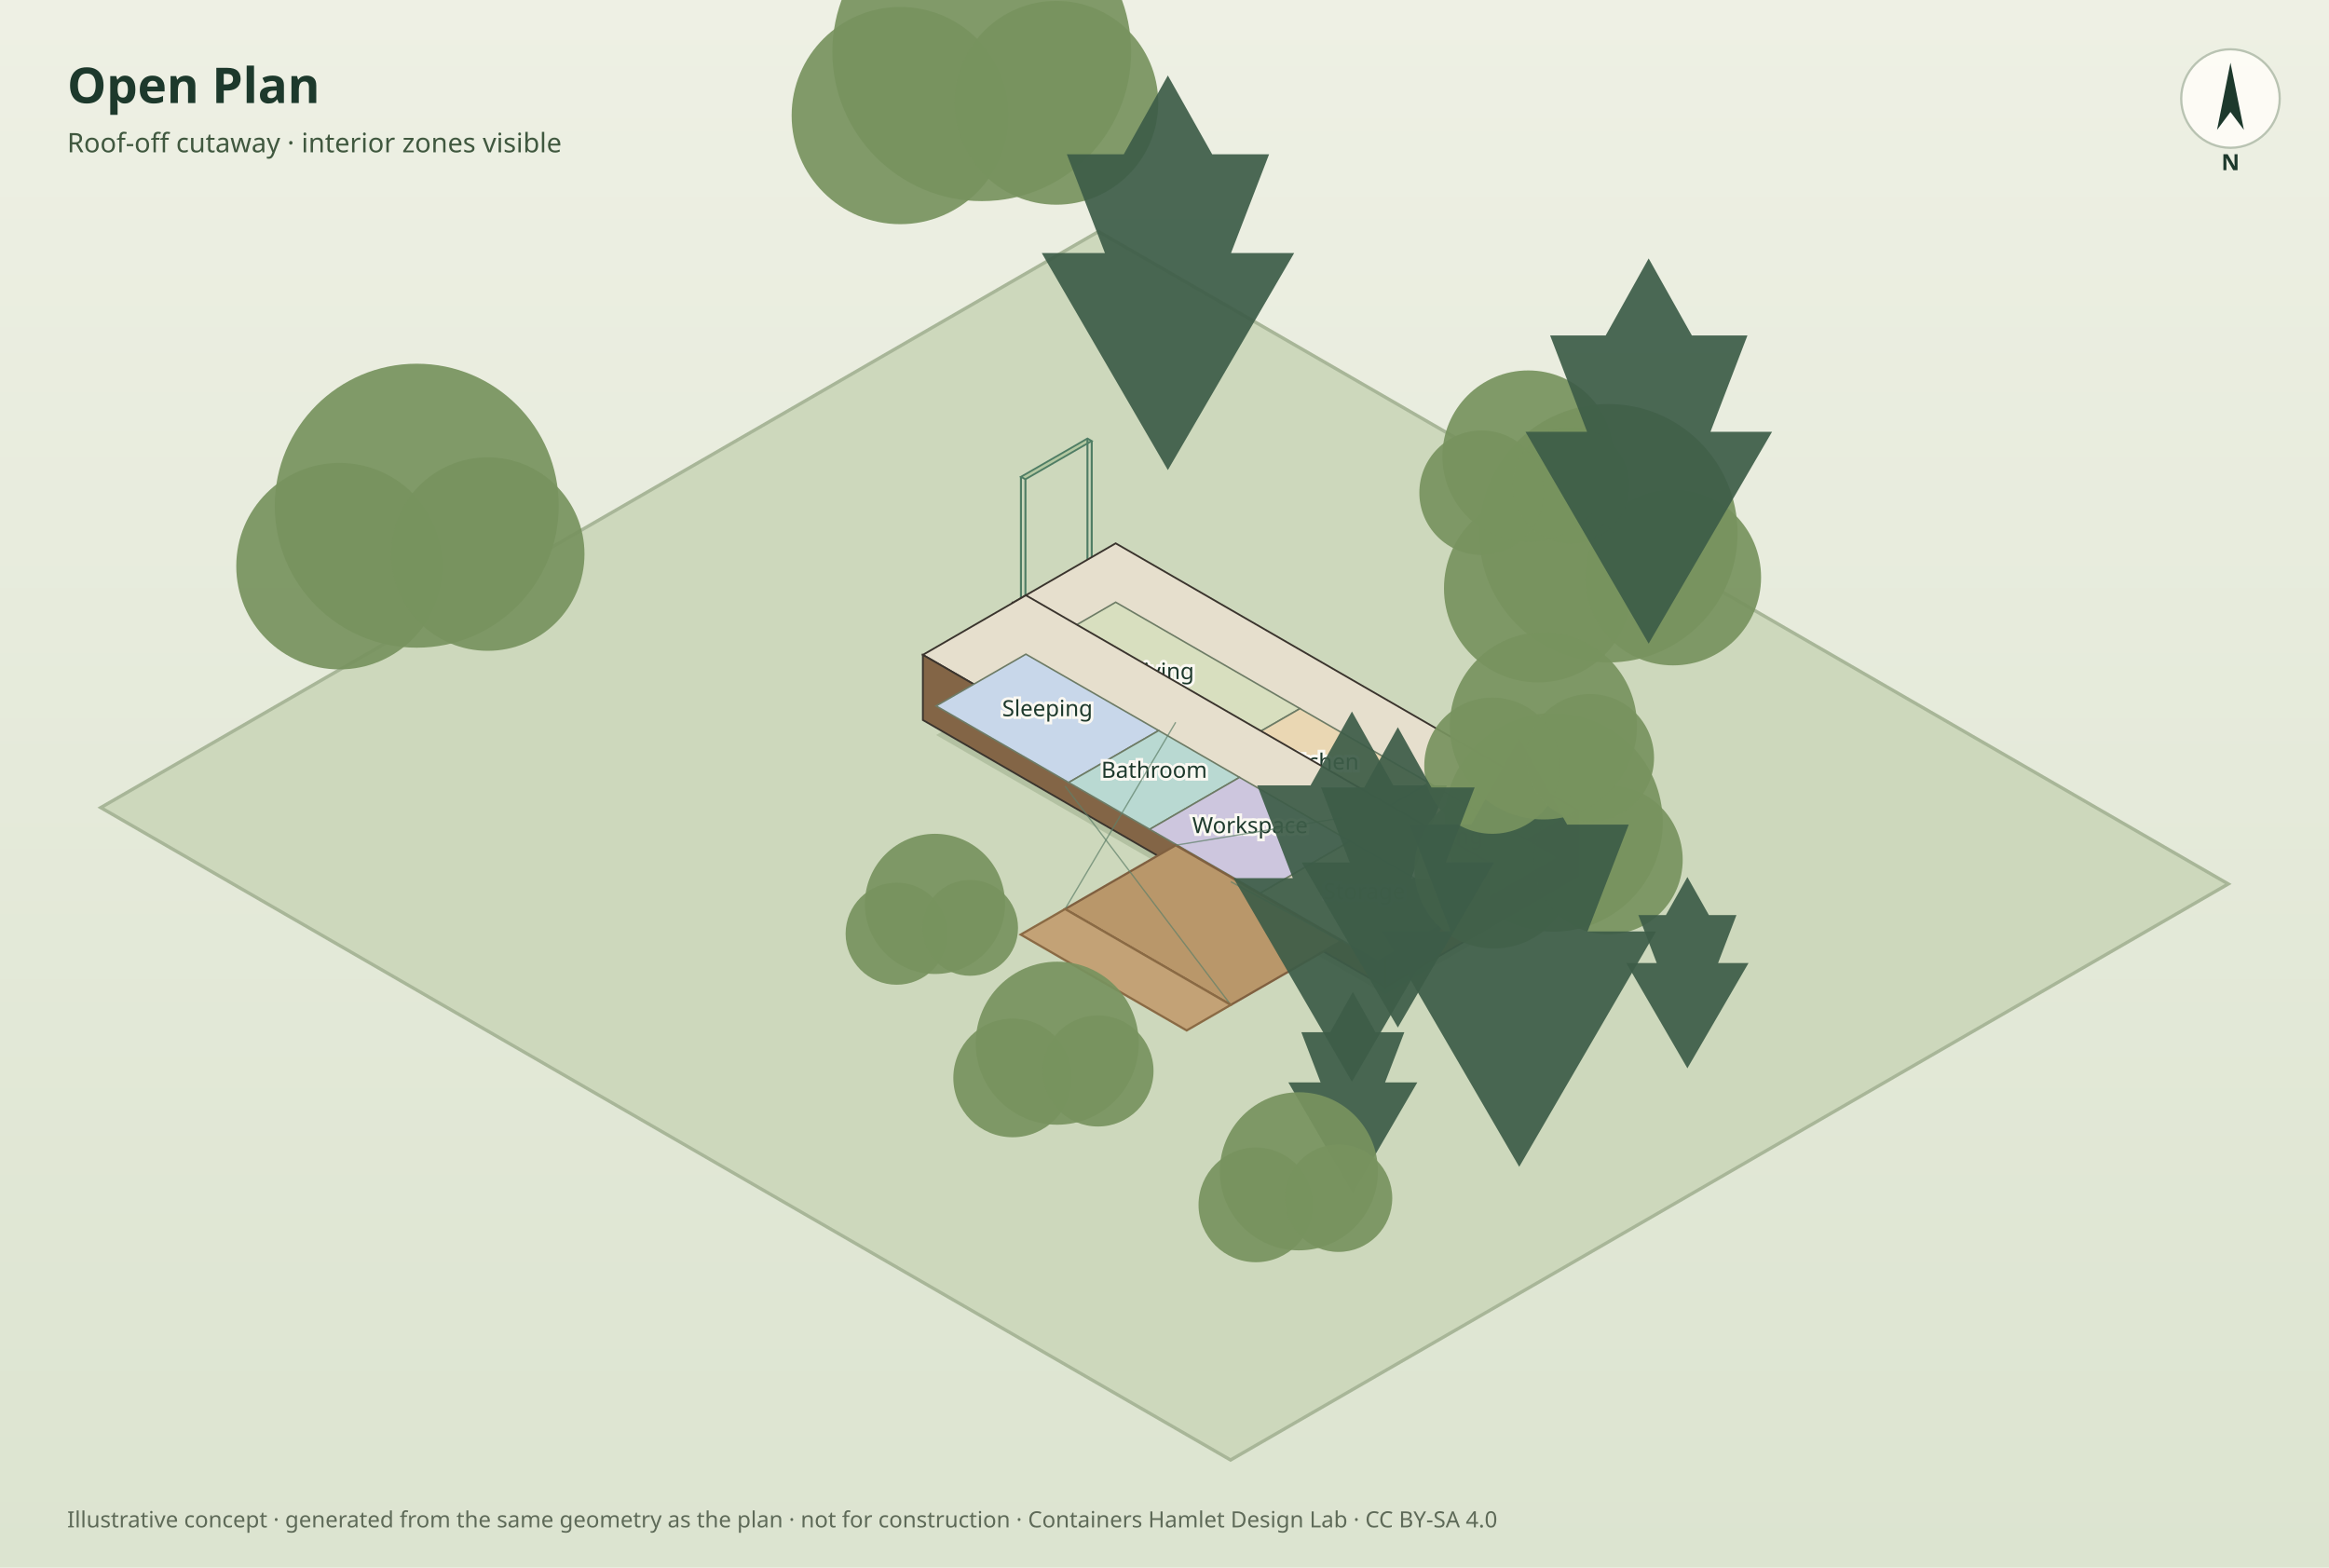
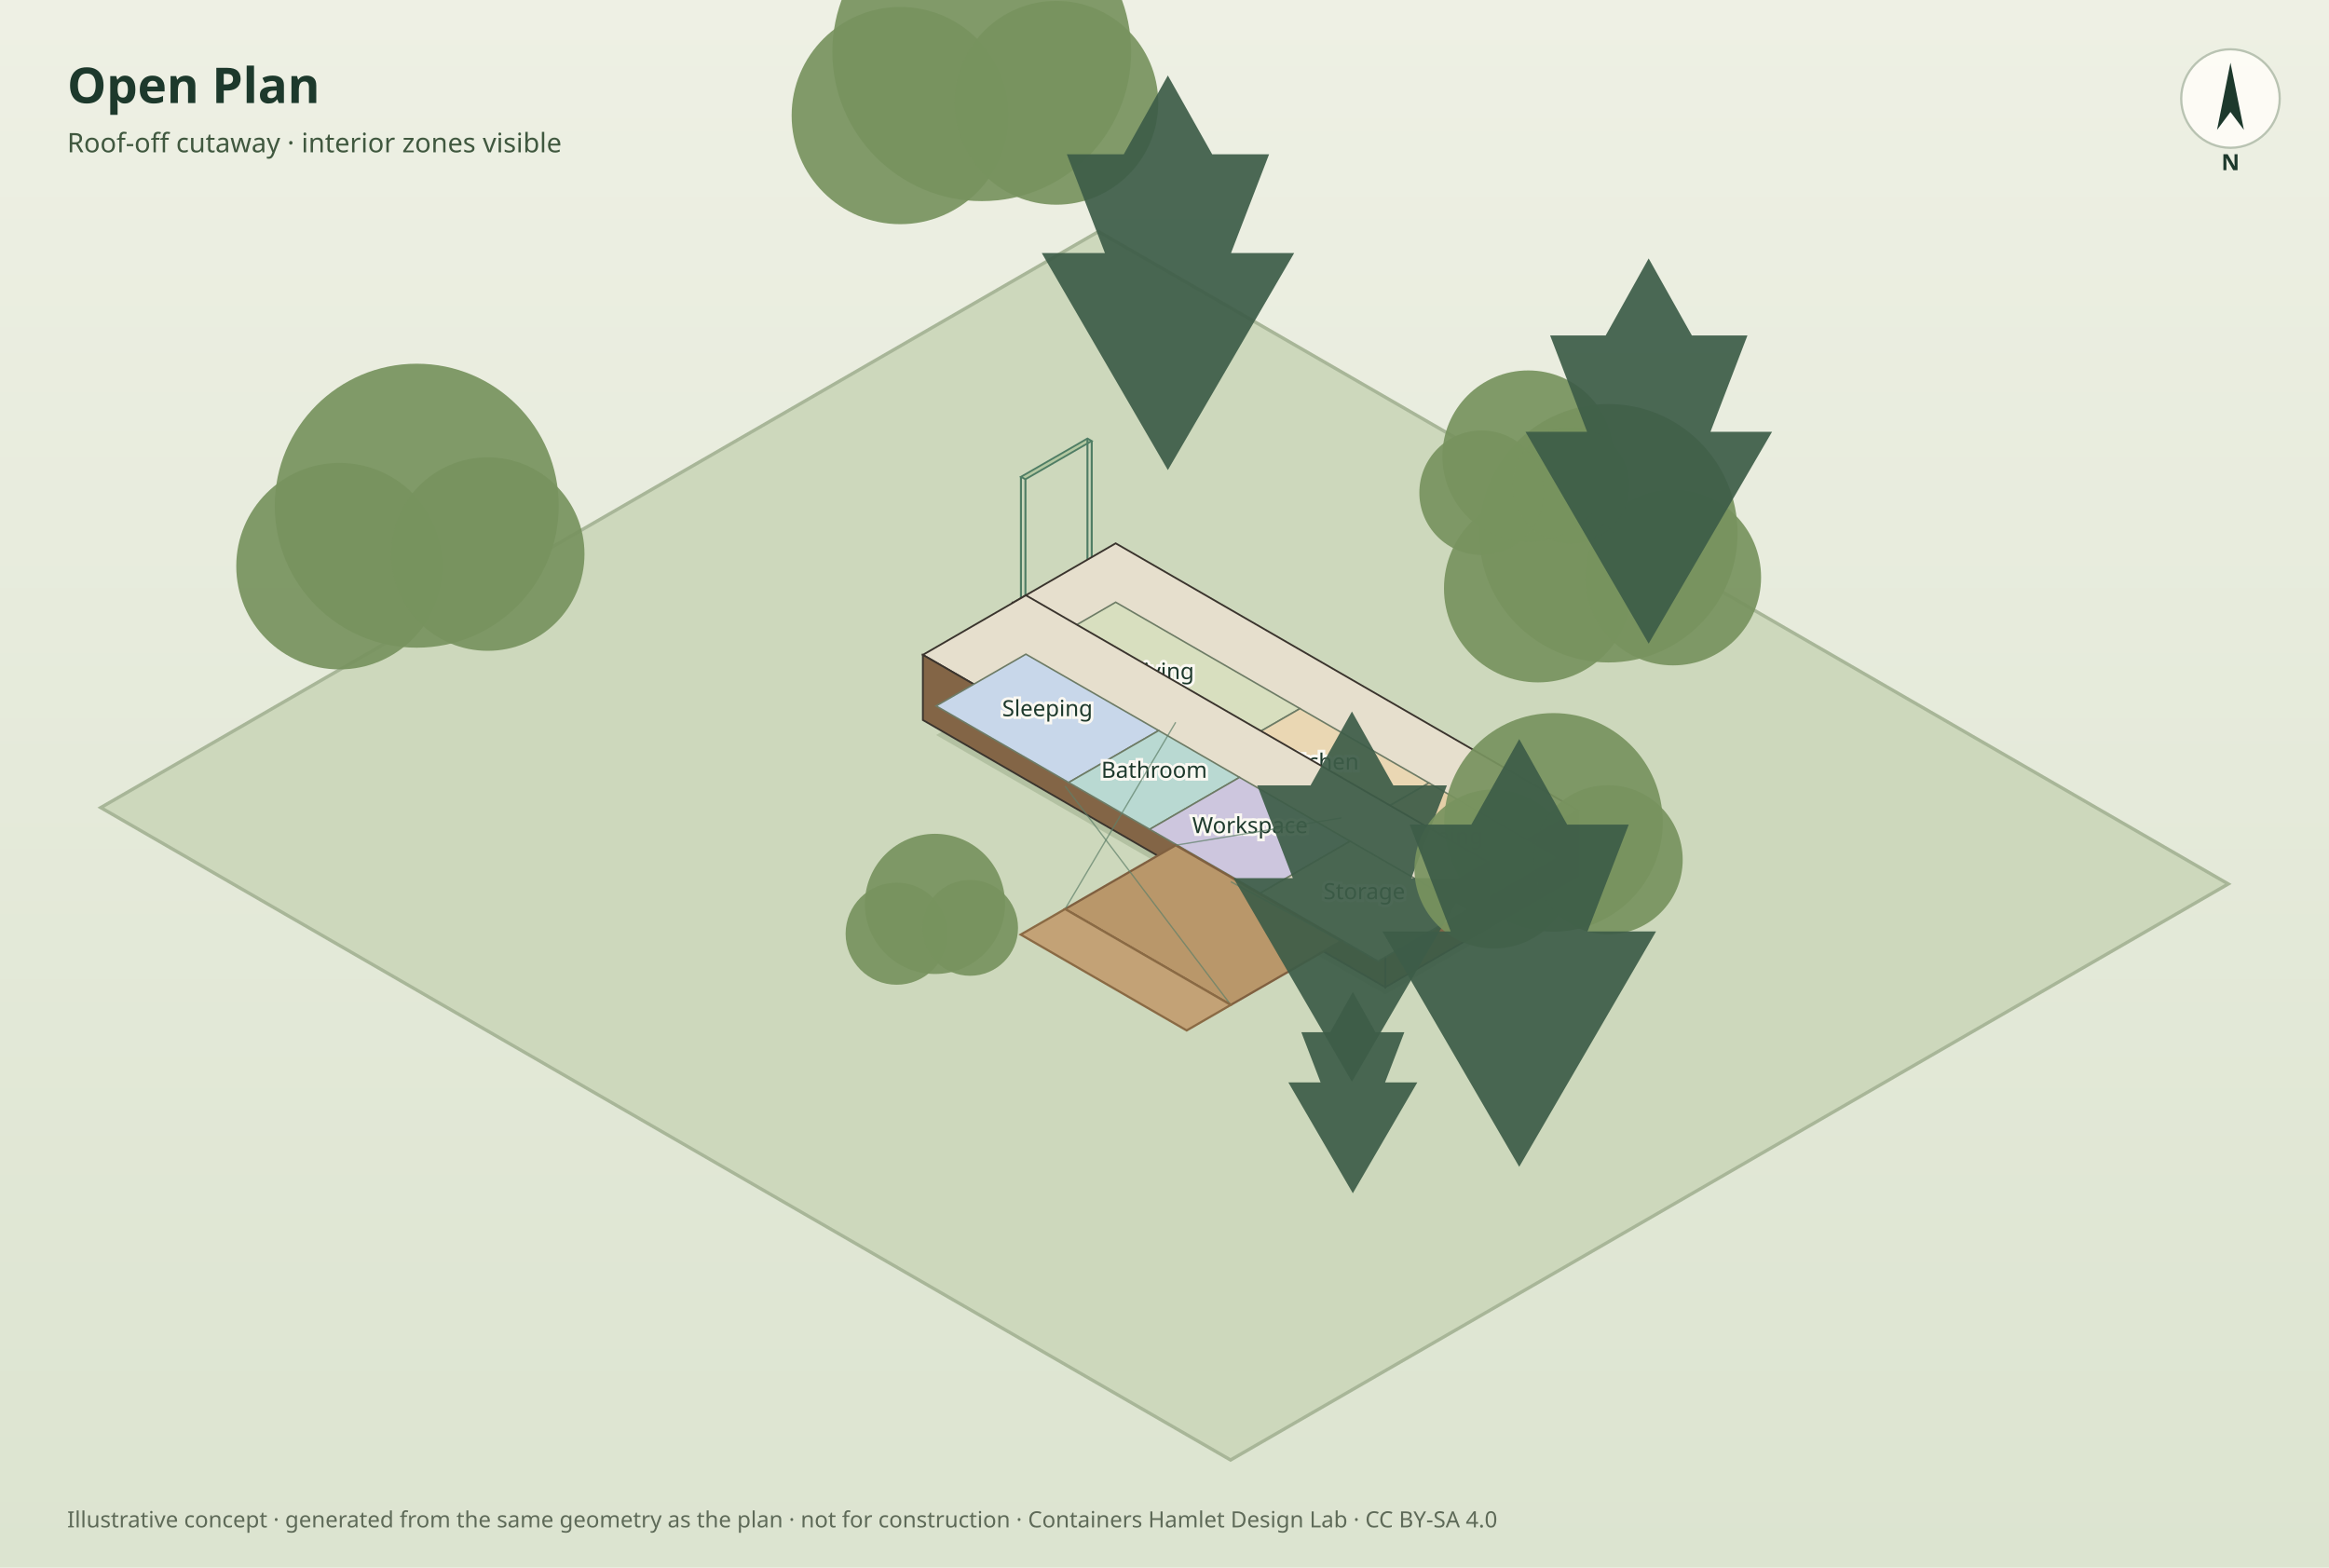
<svg xmlns="http://www.w3.org/2000/svg" viewBox="0 0 1040 700" role="img" aria-labelledby="concept-open-plan-cutaway-t concept-open-plan-cutaway-d">
  <defs>
    <linearGradient id="concept-open-plan-cutaway-sky" x1="0" y1="0" x2="0" y2="1">
      <stop offset="0" stop-color="#eef0e4" />
      <stop offset="1" stop-color="#dce4d0" />
    </linearGradient>
  </defs>
  <rect width="1040" height="700" fill="url(#concept-open-plan-cutaway-sky)" />
  <path d="M490.5 103.4L995 394.7L549.5 651.9L45 360.6Z" fill="#cdd8bc" stroke="#a8b698" stroke-width="1.5" />
  <g fill="#78935f" fill-opacity="0.92">
    <circle cx="438.4" cy="23.1" r="66.7" />
    <circle cx="402" cy="51.6" r="48.5" />
    <circle cx="471.7" cy="45.9" r="45.5" />
  </g>
  <g fill="#78935f" fill-opacity="0.92">
    <circle cx="718.2" cy="238.1" r="57.7" />
    <circle cx="686.8" cy="262.7" r="42" />
    <circle cx="747.1" cy="257.8" r="39.3" />
  </g>
  <g fill="#3d5d48" fill-opacity="0.92">
    <path d="M521.5 209.9L577.9 113L549.7 113L566.7 68.9L541.3 68.9L521.5 33.7L501.8 68.9L476.4 68.9L493.4 113L465.2 113Z" />
  </g>
  <g fill="#78935f" fill-opacity="0.92">
    <circle cx="682.4" cy="203.7" r="38.3" />
    <circle cx="661.6" cy="220" r="27.8" />
    <circle cx="701.6" cy="216.7" r="26.1" />
  </g>
  <g fill="#3d5d48" fill-opacity="0.92">
    <path d="M736.2 287.4L791.3 192.8L763.8 192.8L780.3 149.8L755.5 149.8L736.2 115.4L717 149.8L692.2 149.8L708.7 192.8L681.2 192.8Z" />
  </g>
  <g fill="#78935f" fill-opacity="0.92">
    <circle cx="186.1" cy="225.8" r="63.4" />
    <circle cx="151.6" cy="252.8" r="46.1" />
    <circle cx="217.8" cy="247.4" r="43.2" />
  </g>
  <path d="M485.6 266.3 487.5 267.4 457.9 284.5 455.9 283.4Z" fill="#9ab886" fill-opacity="0.3" stroke="#4f7d64" stroke-width="0.8" />
  <path d="M485.6 195.8 487.5 196.9 457.9 214 455.9 212.9Z" fill="#6f9d5b" fill-opacity="0.28" stroke="#4f7d64" stroke-width="0.8" />
  <path d="M485.6 266.3L485.6 195.8" stroke="#4f7d64" stroke-width="0.9" />
  <path d="M487.5 267.4L487.5 196.9" stroke="#4f7d64" stroke-width="0.9" />
  <path d="M457.9 284.5L457.9 214" stroke="#4f7d64" stroke-width="0.9" />
  <path d="M455.9 283.4L455.9 212.9" stroke="#4f7d64" stroke-width="0.9" />
  <path d="M498.2 281.9 698.8 397.7 658.7 420.8 458.1 305Z" fill="#9eae8d" fill-opacity="0.55" />
  <path d="M498.2 242.6 704.8 361.9 658.7 388.4 452.2 269.2Z" fill="#e6dfcd" stroke="#3a342d" stroke-width="0.8" />
  <path d="M452.2 298.4 658.7 417.6 658.7 388.4 452.2 269.2Z" fill="#836546" stroke="#3a342d" stroke-width="0.8" />
  <path d="M704.8 391 658.7 417.6 658.7 388.4 704.8 361.9Z" fill="#836546" stroke="#3a342d" stroke-width="0.8" />
  <path d="M498.2 268.9 580.5 316.4 540.4 339.5 458.1 292.1Z" fill="#d8dfbf" stroke="#6d7b65" stroke-width="0.7" />
  <text x="519.3" y="303.2" font-family="system-ui, sans-serif" font-size="10" text-anchor="middle" fill="#1d392c" stroke="#faf8f2" stroke-width="2.5" paint-order="stroke">Living</text>
  <path d="M580.5 316.4 638.1 349.6 598 372.8 540.4 339.5Z" fill="#ead7b3" stroke="#6d7b65" stroke-width="0.7" />
  <text x="589.2" y="343.6" font-family="system-ui, sans-serif" font-size="10" text-anchor="middle" fill="#1d392c" stroke="#faf8f2" stroke-width="2.5" paint-order="stroke">Kitchen</text>
  <path d="M638.1 349.6 695.7 382.9 655.6 406 598 372.8Z" fill="#e5cfa7" stroke="#6d7b65" stroke-width="0.7" />
  <text x="646.8" y="376.9" font-family="system-ui, sans-serif" font-size="10" text-anchor="middle" fill="#1d392c" stroke="#faf8f2" stroke-width="2.5" paint-order="stroke">Dining</text>
  <path d="M458.1 305 658.7 420.8 618.6 444 418 328.2Z" fill="#9eae8d" fill-opacity="0.55" />
  <path d="M458.1 265.8 664.6 385 618.6 411.6 412.1 292.4Z" fill="#e6dfcd" stroke="#3a342d" stroke-width="0.8" />
  <path d="M412.1 321.5 618.6 440.8 618.6 411.6 412.1 292.4Z" fill="#836546" stroke="#3a342d" stroke-width="0.8" />
  <path d="M664.6 414.2 618.6 440.8 618.6 411.6 664.6 385Z" fill="#836546" stroke="#3a342d" stroke-width="0.8" />
  <path d="M458.1 292.1 517.4 326.2 477.2 349.4 418 315.2Z" fill="#c8d7ea" stroke="#6d7b65" stroke-width="0.7" />
  <text x="467.7" y="319.8" font-family="system-ui, sans-serif" font-size="10" text-anchor="middle" fill="#1d392c" stroke="#faf8f2" stroke-width="2.5" paint-order="stroke">Sleeping</text>
  <path d="M517.4 326.2 553.5 347.1 513.4 370.3 477.2 349.4Z" fill="#b9d9d2" stroke="#6d7b65" stroke-width="0.7" />
  <text x="515.4" y="347.3" font-family="system-ui, sans-serif" font-size="10" text-anchor="middle" fill="#1d392c" stroke="#faf8f2" stroke-width="2.5" paint-order="stroke">Bathroom</text>
  <path d="M553.5 347.1 602.9 375.6 562.8 398.8 513.4 370.3Z" fill="#cdc6de" stroke="#6d7b65" stroke-width="0.7" />
  <text x="558.2" y="372" font-family="system-ui, sans-serif" font-size="10" text-anchor="middle" fill="#1d392c" stroke="#faf8f2" stroke-width="2.5" paint-order="stroke">Workspace</text>
  <path d="M602.9 375.6 655.6 406 615.4 429.2 562.8 398.8Z" fill="#ddd4c2" stroke="#6d7b65" stroke-width="0.7" />
  <text x="609.2" y="401.5" font-family="system-ui, sans-serif" font-size="10" text-anchor="middle" fill="#1d392c" stroke="#faf8f2" stroke-width="2.5" paint-order="stroke">Storage</text>
  <path d="M525 377.4 599 420.2 549.6 448.7 475.6 405.9Z" fill="#b9976a" stroke="#806040" stroke-width="1" />
  <path d="M525 377.4L599 365.2" stroke="#5e8069" stroke-width="0.6" stroke-opacity="0.7" />
  <path d="M599 420.2L549.6 393.7" stroke="#5e8069" stroke-width="0.6" stroke-opacity="0.7" />
  <path d="M549.6 448.7L475.6 351" stroke="#5e8069" stroke-width="0.6" stroke-opacity="0.7" />
  <path d="M475.6 405.9L525 322.5" stroke="#5e8069" stroke-width="0.6" stroke-opacity="0.7" />
  <path d="M475.6 405.9 549.6 448.7 529.9 460.1 455.8 417.3Z" fill="#c3a276" stroke="#8a6a44" stroke-width="1" />
  <g fill="#3d5d48" fill-opacity="0.92">
    <path d="M604.1 532.8L632.9 483.3L618.5 483.3L627.1 460.9L614.2 460.9L604.1 442.9L594 460.9L581.1 460.9L589.7 483.3L575.3 483.3Z" />
  </g>
  <g fill="#3d5d48" fill-opacity="0.92">
    <path d="M603.7 483L656.6 392.1L630.2 392.1L646.1 350.7L622.2 350.7L603.7 317.7L585.2 350.7L561.4 350.7L577.3 392.1L550.8 392.1Z" />
  </g>
  <g fill="#78935f" fill-opacity="0.92">
    <circle cx="693.7" cy="367.2" r="48.8" />
    <circle cx="667.1" cy="388" r="35.5" />
    <circle cx="718.1" cy="383.9" r="33.3" />
  </g>
  <g fill="#3d5d48" fill-opacity="0.92">
    <path d="M678.4 521L739.5 415.9L708.9 415.9L727.3 368.2L699.8 368.2L678.4 330L657 368.2L629.5 368.2L647.8 415.9L617.3 415.9Z" />
  </g>
  <g fill="#78935f" fill-opacity="0.92">
    <circle cx="417.5" cy="403.6" r="31.3" />
    <circle cx="400.4" cy="416.9" r="22.8" />
    <circle cx="433.2" cy="414.3" r="21.4" />
  </g>
-   <g fill="#78935f" fill-opacity="0.92">
-     <circle cx="472.1" cy="465.8" r="36.4" />
-     <circle cx="452.2" cy="481.3" r="26.5" />
-     <circle cx="490.3" cy="478.2" r="24.8" />
-   </g>
-   <g fill="#78935f" fill-opacity="0.92">
-     <circle cx="689.2" cy="324.1" r="41.8" />
-     <circle cx="666.4" cy="341.9" r="30.4" />
-     <circle cx="710.1" cy="338.4" r="28.5" />
-   </g>
-   <g fill="#3d5d48" fill-opacity="0.92">
-     <path d="M753.5 477L780.8 430L767.2 430L775.4 408.6L763.1 408.6L753.5 391.6L743.9 408.6L731.6 408.6L739.8 430L726.2 430Z" />
-   </g>
-   <g fill="#78935f" fill-opacity="0.92">
-     <circle cx="580" cy="523" r="35.3" />
-     <circle cx="560.8" cy="538" r="25.6" />
-     <circle cx="597.7" cy="535" r="24" />
-   </g>
-   <g fill="#3d5d48" fill-opacity="0.92">
-     <path d="M624.2 458.8L667.1 385.1L645.6 385.1L658.5 351.6L639.2 351.6L624.2 324.7L609.2 351.6L589.9 351.6L602.7 385.1L581.3 385.1Z" />
-   </g>
  <text x="30" y="46" font-family="system-ui, sans-serif" font-size="22" font-weight="800" fill="#1d392c">Open Plan</text>
  <text x="30" y="68" font-family="system-ui, sans-serif" font-size="12" fill="#40583f">Roof-off cutaway · interior zones visible</text>
  <g aria-hidden="true">
    <circle cx="996" cy="44" r="22" fill="#fffdf7" fill-opacity="0.9" stroke="#b9c3b2" />
    <path d="M996 28l6 30l-6 -8l-6 8z" fill="#1d392c" />
    <text x="996" y="76" text-anchor="middle" font-size="10" font-weight="700" font-family="system-ui, sans-serif" fill="#1d392c">N</text>
  </g>
  <text x="30" y="682" font-family="system-ui, sans-serif" font-size="10" fill="#5e6a58">Illustrative concept · generated from the same geometry as the plan · not for construction · Containers Hamlet Design Lab · CC BY-SA 4.0</text>
</svg>
